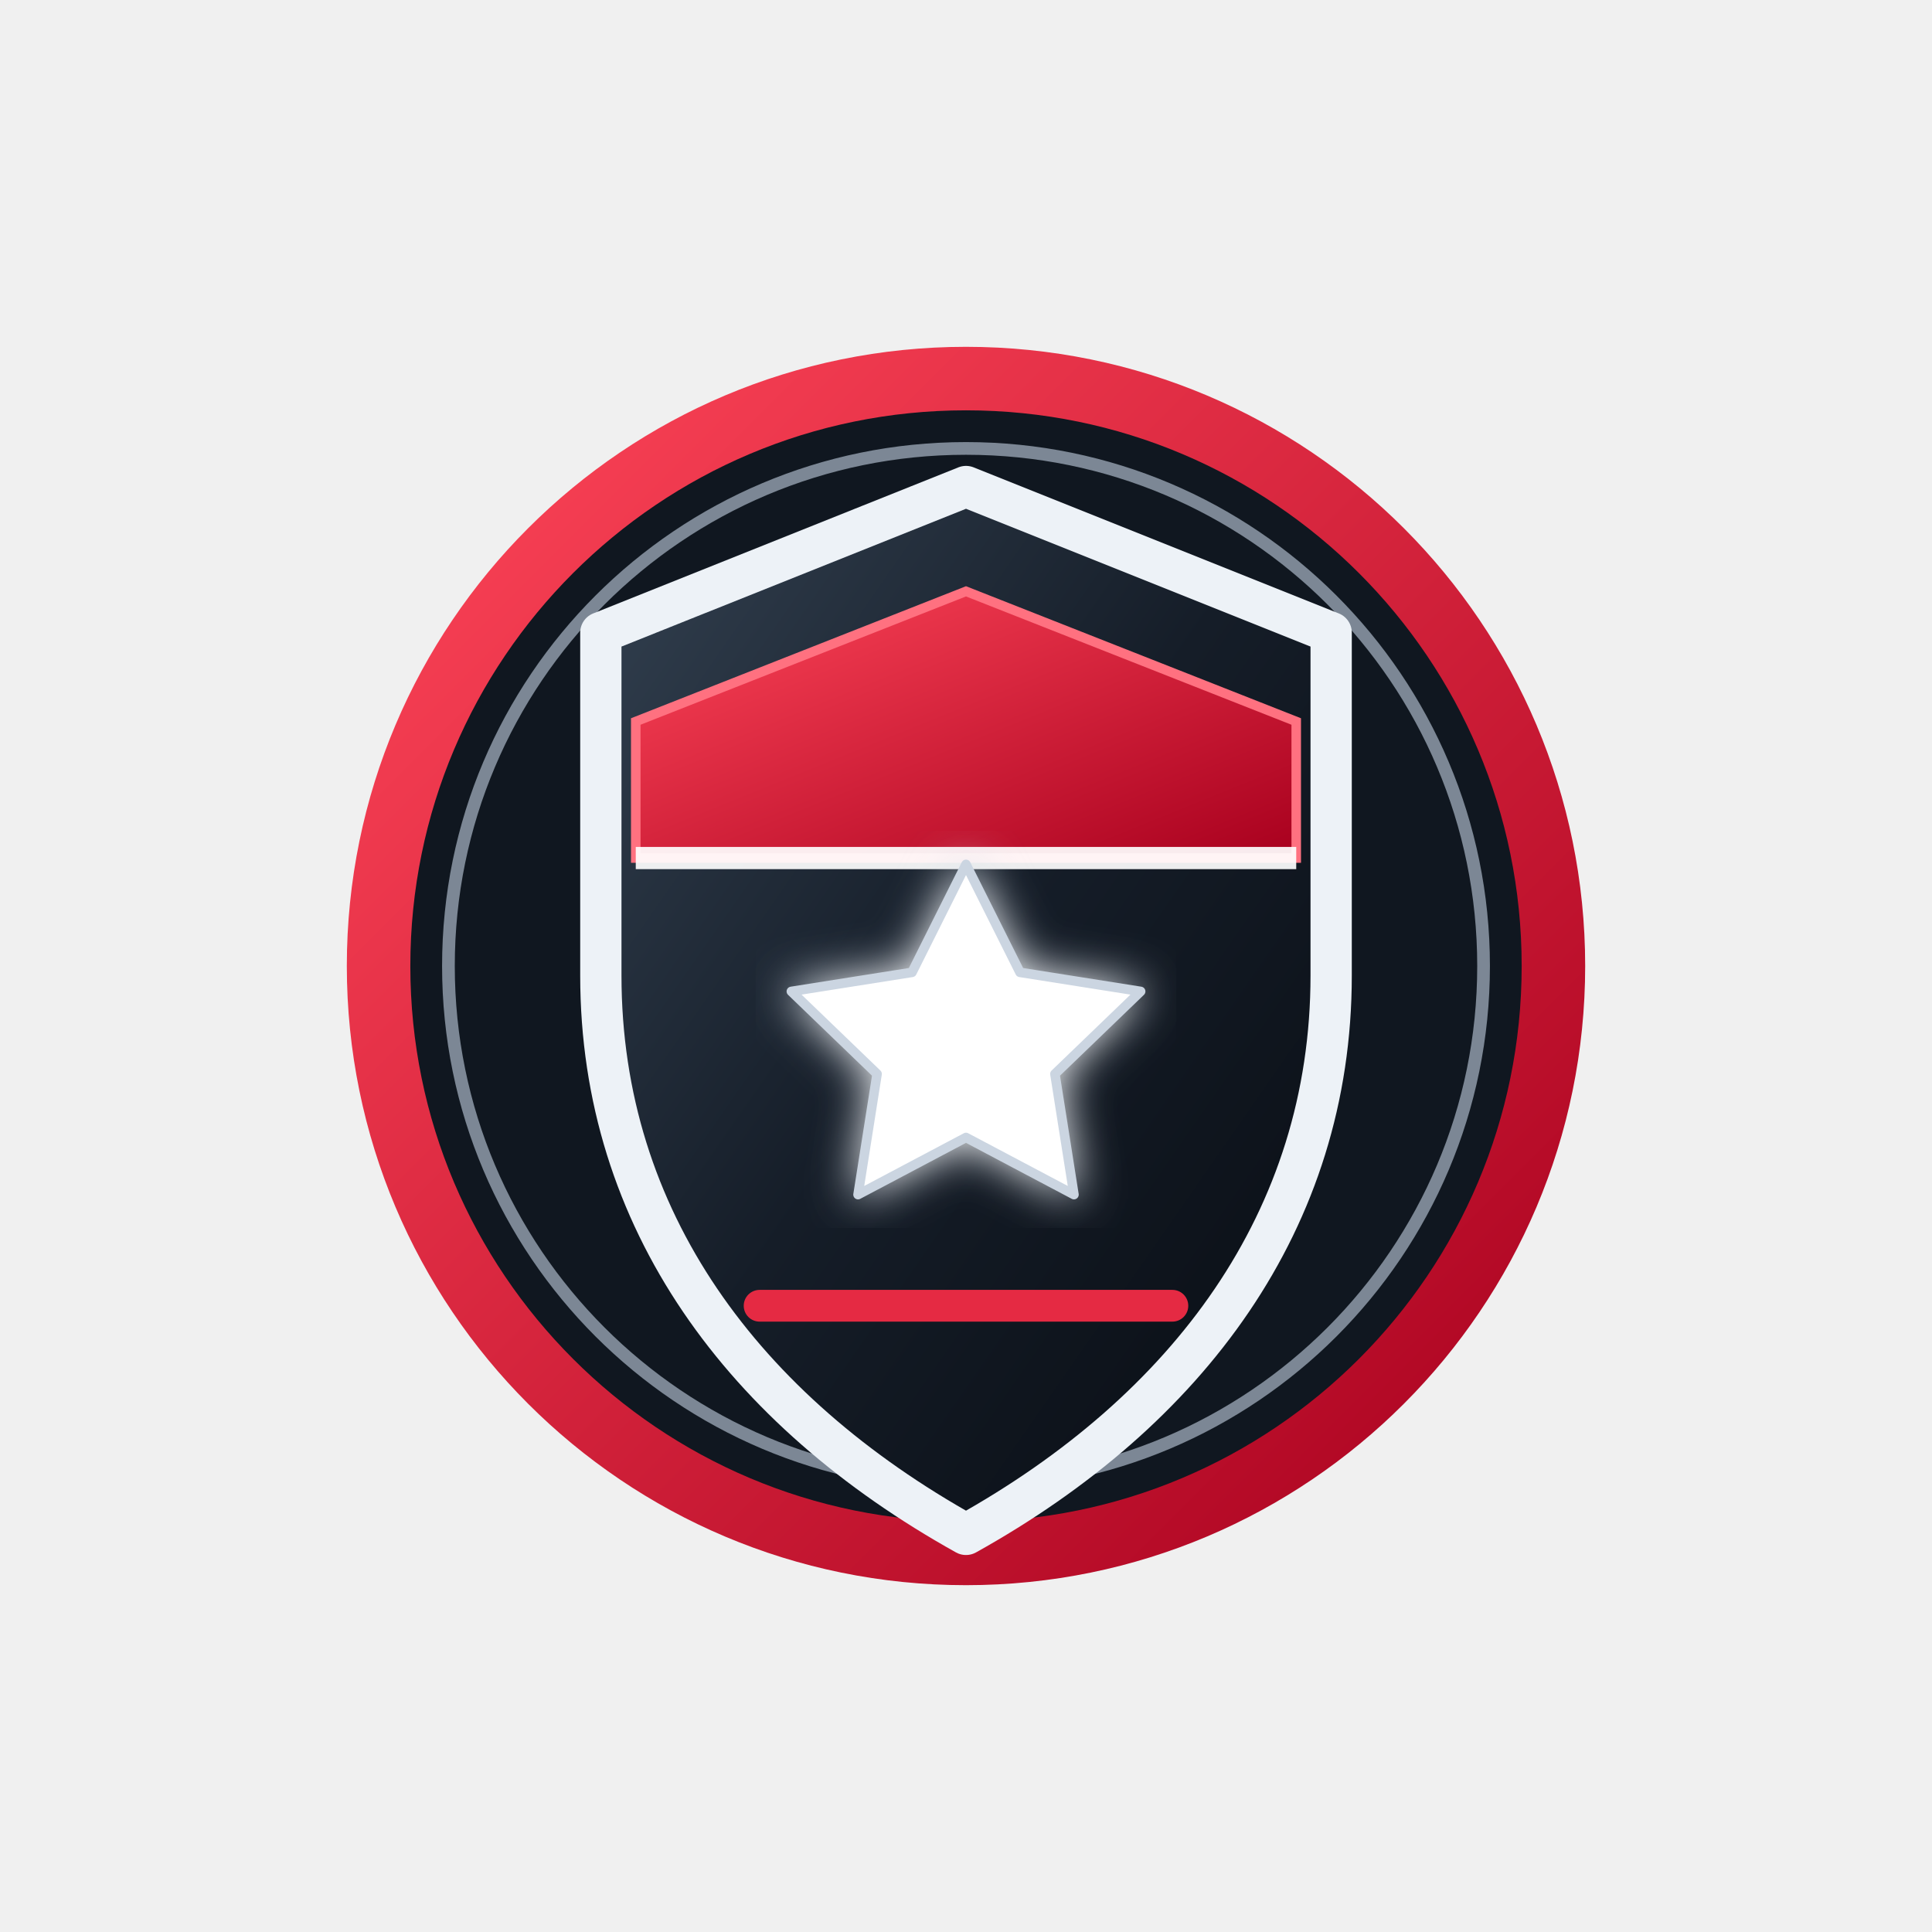
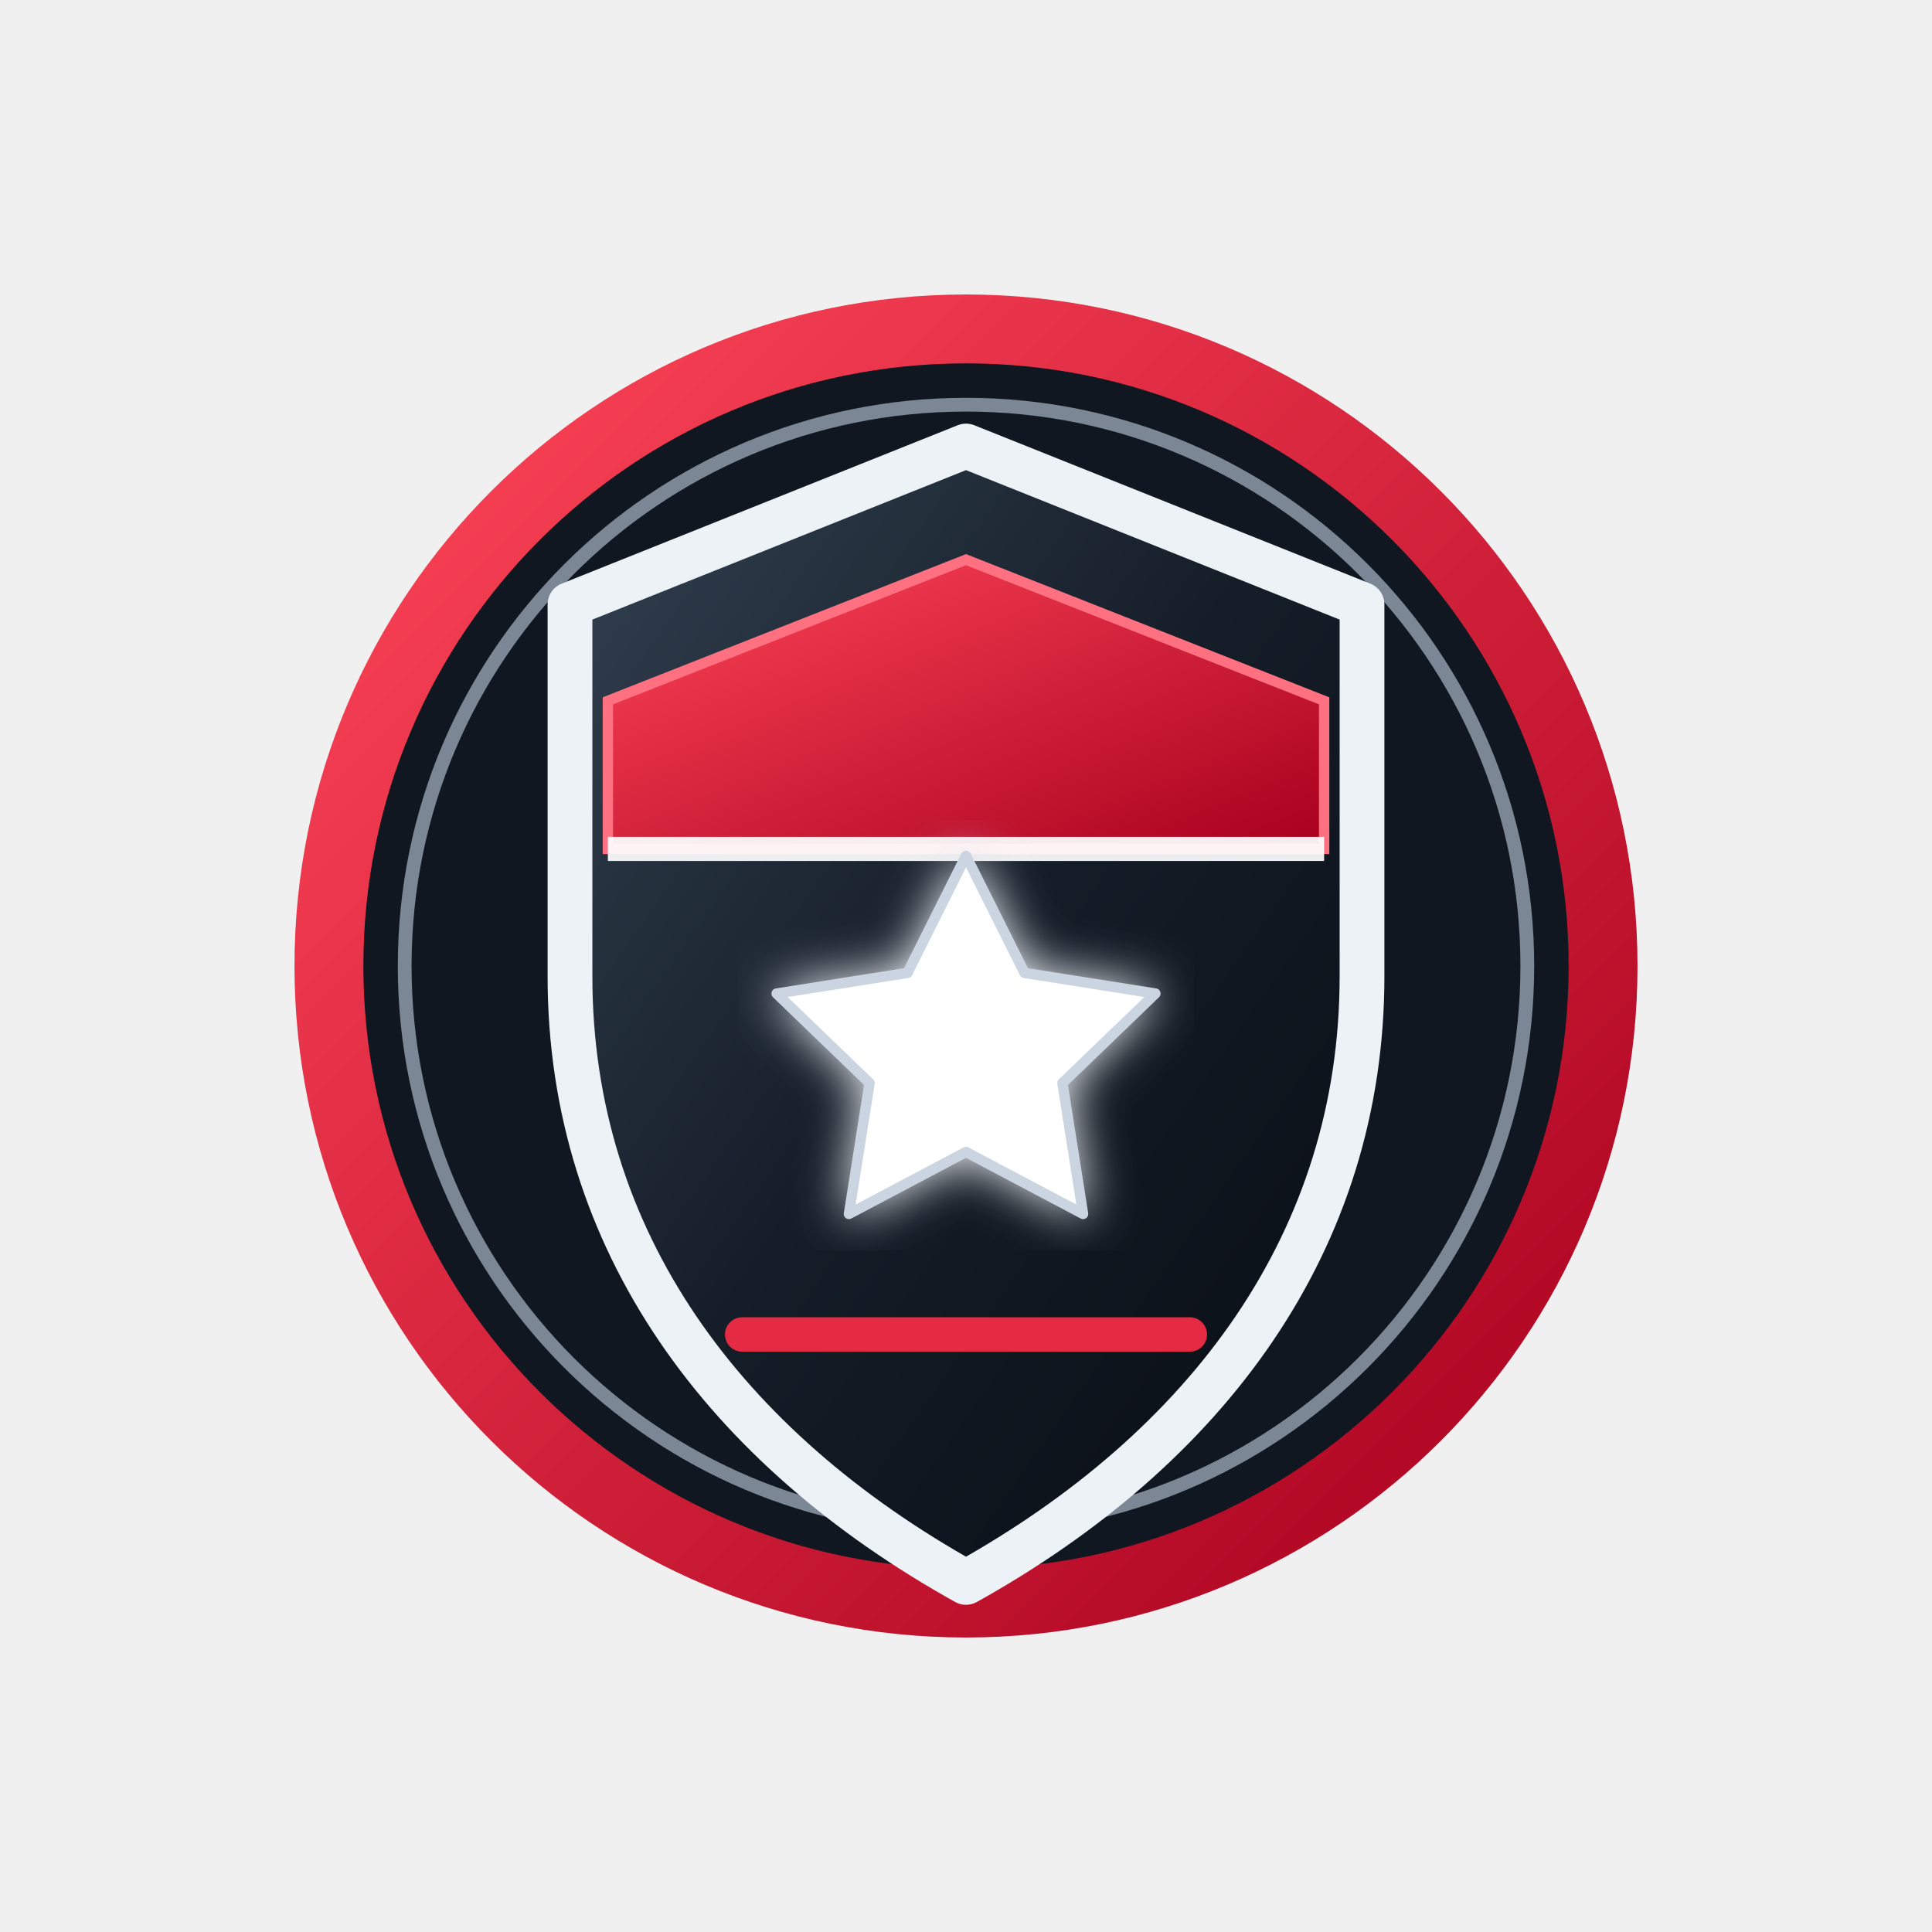
<svg xmlns="http://www.w3.org/2000/svg" width="432" height="432" viewBox="0 0 432 432">
  <defs>
    <linearGradient id="shield" x1="0" y1="0" x2="1" y2="1">
      <stop stop-color="#344252" />
      <stop offset=".48" stop-color="#151d28" />
      <stop offset="1" stop-color="#080c12" />
    </linearGradient>
    <linearGradient id="red" x1="0" y1="0" x2="1" y2="1">
      <stop stop-color="#ff4659" />
      <stop offset="1" stop-color="#a8001e" />
    </linearGradient>
    <filter id="glow">
      <feGaussianBlur stdDeviation="7" result="b" />
      <feMerge>
        <feMergeNode in="b" />
        <feMergeNode in="SourceGraphic" />
      </feMerge>
    </filter>
  </defs>
-   <g transform="translate(62.64 62.64) scale(0.71)">
+   <g transform="translate(49.68 49.68) scale(0.77)">
    <circle cx="216" cy="216" r="185" fill="#101720" stroke="url(#red)" stroke-width="20" />
    <circle cx="216" cy="216" r="163" fill="none" stroke="#aab7c6" stroke-width="4" opacity=".7" />
    <path d="M216 65 331 111v108c0 77-45 137-115 176-70-39-115-99-115-176V111z" fill="url(#shield)" stroke="#edf2f7" stroke-width="13" stroke-linejoin="round" />
    <path d="M112 139 216 98l104 41v43H112z" fill="url(#red)" stroke="#ff7180" stroke-width="3" />
    <path d="M112 182h208" stroke="#fff" stroke-width="7" opacity=".92" />
    <path d="m216 184 17 34 38 6-27 26 6 38-34-18-34 18 6-38-27-26 38-6z" fill="#fff" stroke="#cbd5e1" stroke-width="3" stroke-linejoin="round" filter="url(#glow)" />
    <path d="M151 323h130" stroke="#e52a43" stroke-width="10" stroke-linecap="round" />
  </g>
</svg>
